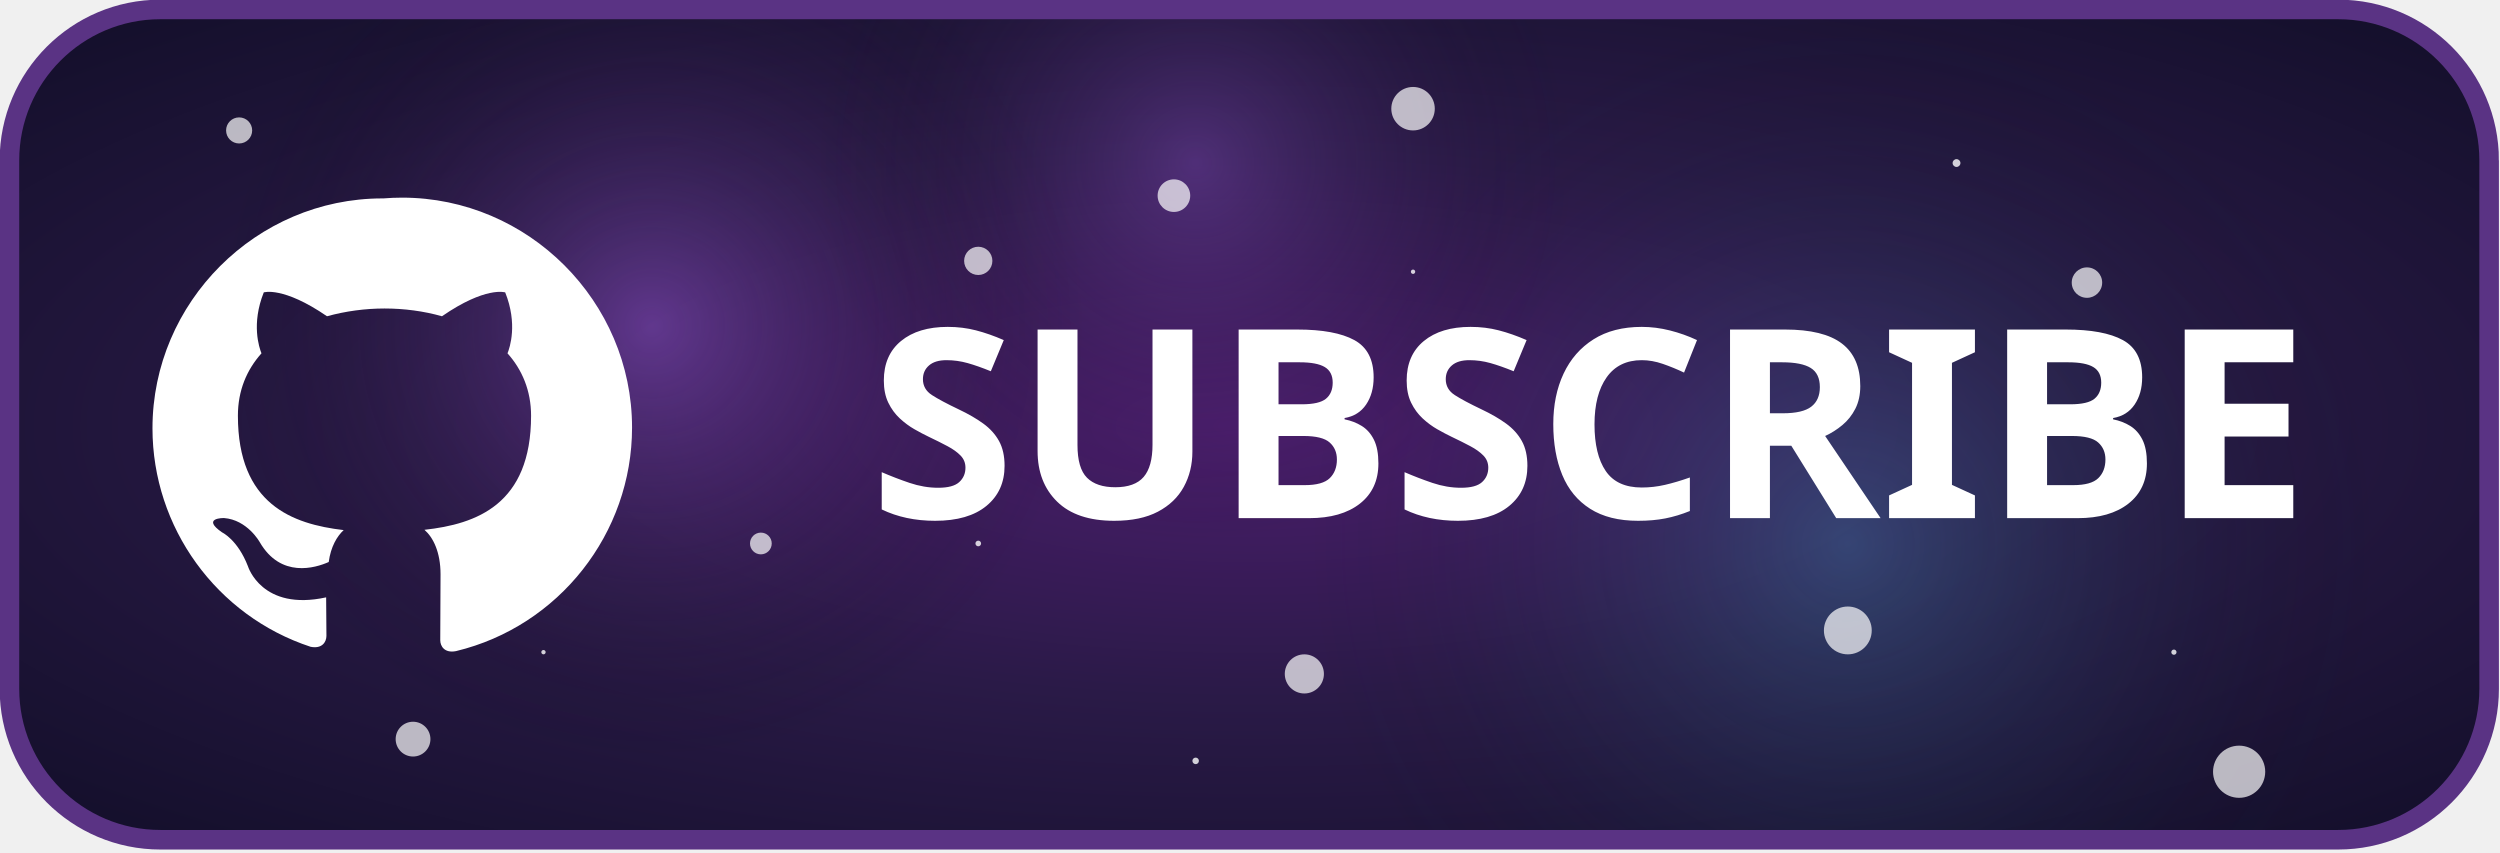
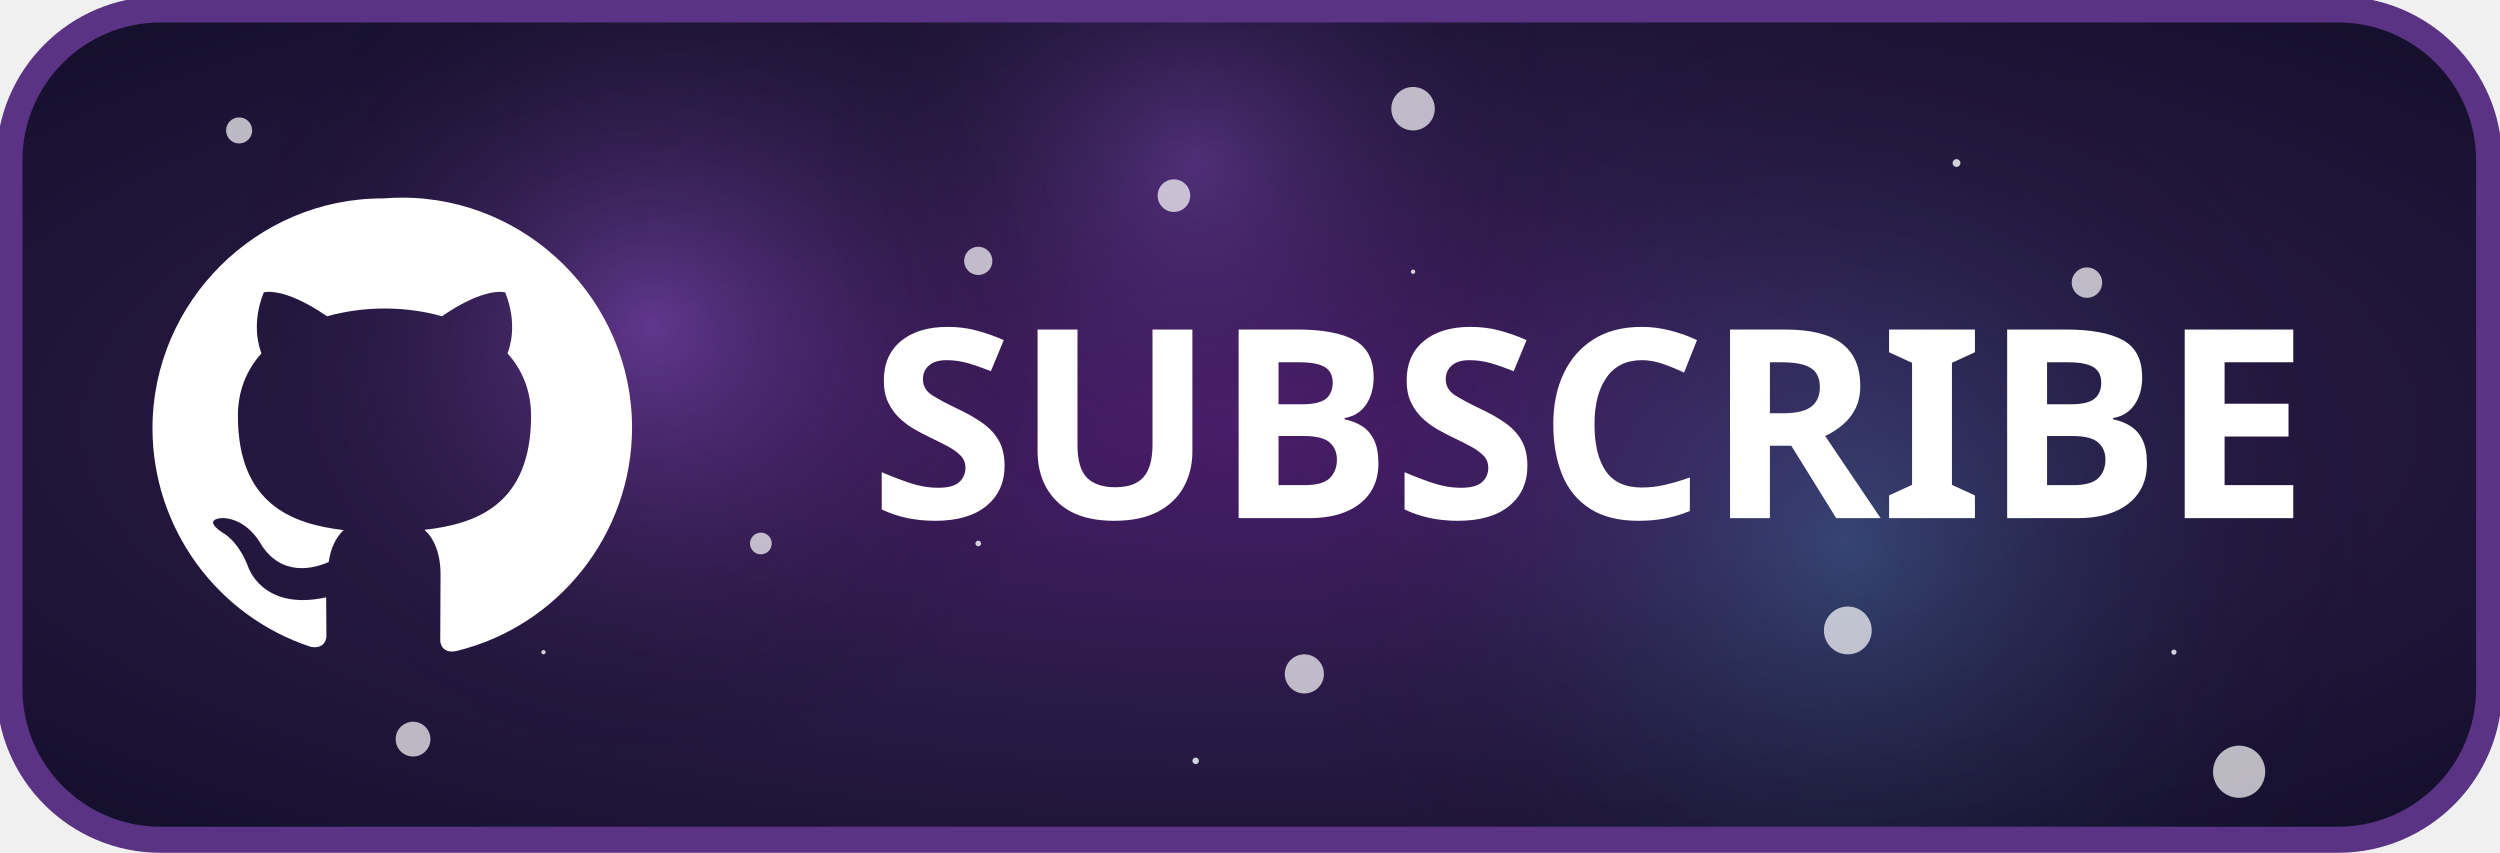
<svg xmlns="http://www.w3.org/2000/svg" image-rendering="optimizeQuality" shape-rendering="geometricPrecision" text-rendering="geometricPrecision" viewBox="0 0 2300 784" fill-rule="evenodd">
  <defs>
    <radialGradient id="A" cx="50%" cy="50%" r="80%">
      <stop offset="0%" stop-color="#4b1d6d" />
      <stop offset="40%" stop-color="#2a1a47" />
      <stop offset="100%" stop-color="#0b0b20" />
    </radialGradient>
    <radialGradient id="B" cx="50%" cy="50%" r="50%">
      <stop offset="0%" stop-color="#a45ee5" stop-opacity=".6" />
      <stop offset="100%" stop-color="transparent" />
    </radialGradient>
    <radialGradient id="C" cx="50%" cy="50%" r="50%">
      <stop offset="0%" stop-color="#4cc9f0" stop-opacity=".4" />
      <stop offset="100%" stop-color="transparent" />
    </radialGradient>
    <clipPath id="D">
      <path d="M2290,147.571v486.108c0,76.659-62.233,138.892-138.891,138.892H147.569c-76.659,0-138.892-62.233-138.892-138.892V147.571C8.677,70.913,70.91,8.679,147.569,8.679H2151.11c76.658,0,138.891,62.234,138.891,138.892Z" />
    </clipPath>
  </defs>
  <path fill="url(#A)" clip-path="url(#D)" d="M0 0h2300v784H0z" />
  <g clip-path="url(#D)">
    <circle cx="600" cy="300" r="400" fill="url(#B)" opacity=".7" />
    <circle cx="1700" cy="500" r="500" fill="url(#C)" opacity=".6" />
    <circle cx="1100" cy="150" r="350" fill="url(#B)" opacity=".5" />
  </g>
  <g fill="#fff" clip-path="url(#D)" opacity=".8">
    <circle cx="300" cy="200" r="3" />
    <circle cx="2000" cy="600" r="2.4" />
    <circle cx="1300" cy="250" r="2" />
    <circle cx="1800" cy="150" r="3.6" />
    <circle cx="900" cy="500" r="2.6" />
    <circle cx="500" cy="600" r="2" />
    <circle cx="1100" cy="700" r="3" />
  </g>
-   <path d="M2290,147.571v486.108c0,76.659-62.233,138.892-138.891,138.892H147.569c-76.659,0-138.892-62.233-138.892-138.892V147.571C8.677,70.913,70.91,8.679,147.569,8.679H2151.11c76.658,0,138.891,62.234,138.891,138.892Z" fill="none" stroke="#5A3384" stroke-width="18" />
+   <path d="M2290,147.571v486.108c0,76.659-62.233,138.892-138.891,138.892H147.569c-76.659,0-138.892-62.233-138.892-138.892V147.571C8.677,70.913,70.91,8.679,147.569,8.679H2151.11c76.658,0,138.891,62.234,138.891,138.892Z" fill="none" stroke="#5A3384" stroke-width="24" />
  <g fill="#fff">
    <g clip-path="url(#D)" opacity=".7">
      <circle cx="220" cy="120" r="12" />
      <circle cx="1920" cy="260" r="14" />
      <circle cx="380" cy="680" r="16" />
      <circle cx="2060" cy="710" r="24" />
      <circle cx="1080" cy="180" r="15" />
      <circle cx="1200" cy="620" r="18" />
      <circle cx="1300" cy="100" r="20" />
      <circle cx="700" cy="500" r="10" />
      <circle cx="1700" cy="580" r="22" />
      <circle cx="900" cy="240" r="13" />
    </g>
    <path d="M352.675 182.538l-.854-.005c-116.05 0-211.542 95.496-211.542 211.546 0 91.146 58.904 172.513 145.492 200.971 10.579 2.113 14.546-4.496 14.546-10.05l-.267-35.433c-59.229 12.958-71.925-28.559-71.925-28.559-9.517-24.591-23.796-31.204-23.796-31.204-19.571-13.483 1.588-13.221 1.588-13.221 21.683 1.588 33.05 22.213 33.05 22.213 19.304 33.317 51.037 23.8 63.466 18.246 1.85-14.017 7.667-23.8 13.75-29.35-47.333-5.554-97.312-23.8-97.312-105.246 0-23.271 8.2-42.308 21.683-57.379-2.112-5.292-9.516-26.975 2.117-56.063 0 0 17.716-5.816 58.175 21.95a201 201 0 0 1 52.887-7.141c17.98 0 35.963 2.379 52.884 7.141 40.196-27.766 58.175-21.95 58.175-21.95 11.633 29.088 4.233 50.771 2.116 56.063 13.484 15.071 21.684 34.375 21.684 57.379 0 81.708-50.242 99.692-98.104 104.979 7.933 6.875 14.808 20.363 14.808 40.988l-.267 60.554c0 5.554 3.967 12.162 14.546 10.05 94.667-22.85 161.912-108.259 161.912-205.642 0-116.05-95.495-211.546-211.545-211.546a211.24 211.24 0 0 0-17.267.709" fill-rule="nonzero" />
  </g>
  <text x="800" y="476.7" font-family="SegoeUI-Bold,Segoe UI" font-weight="700" font-size="243.054" fill="#fff">SUBSCRIBE</text>
</svg>
